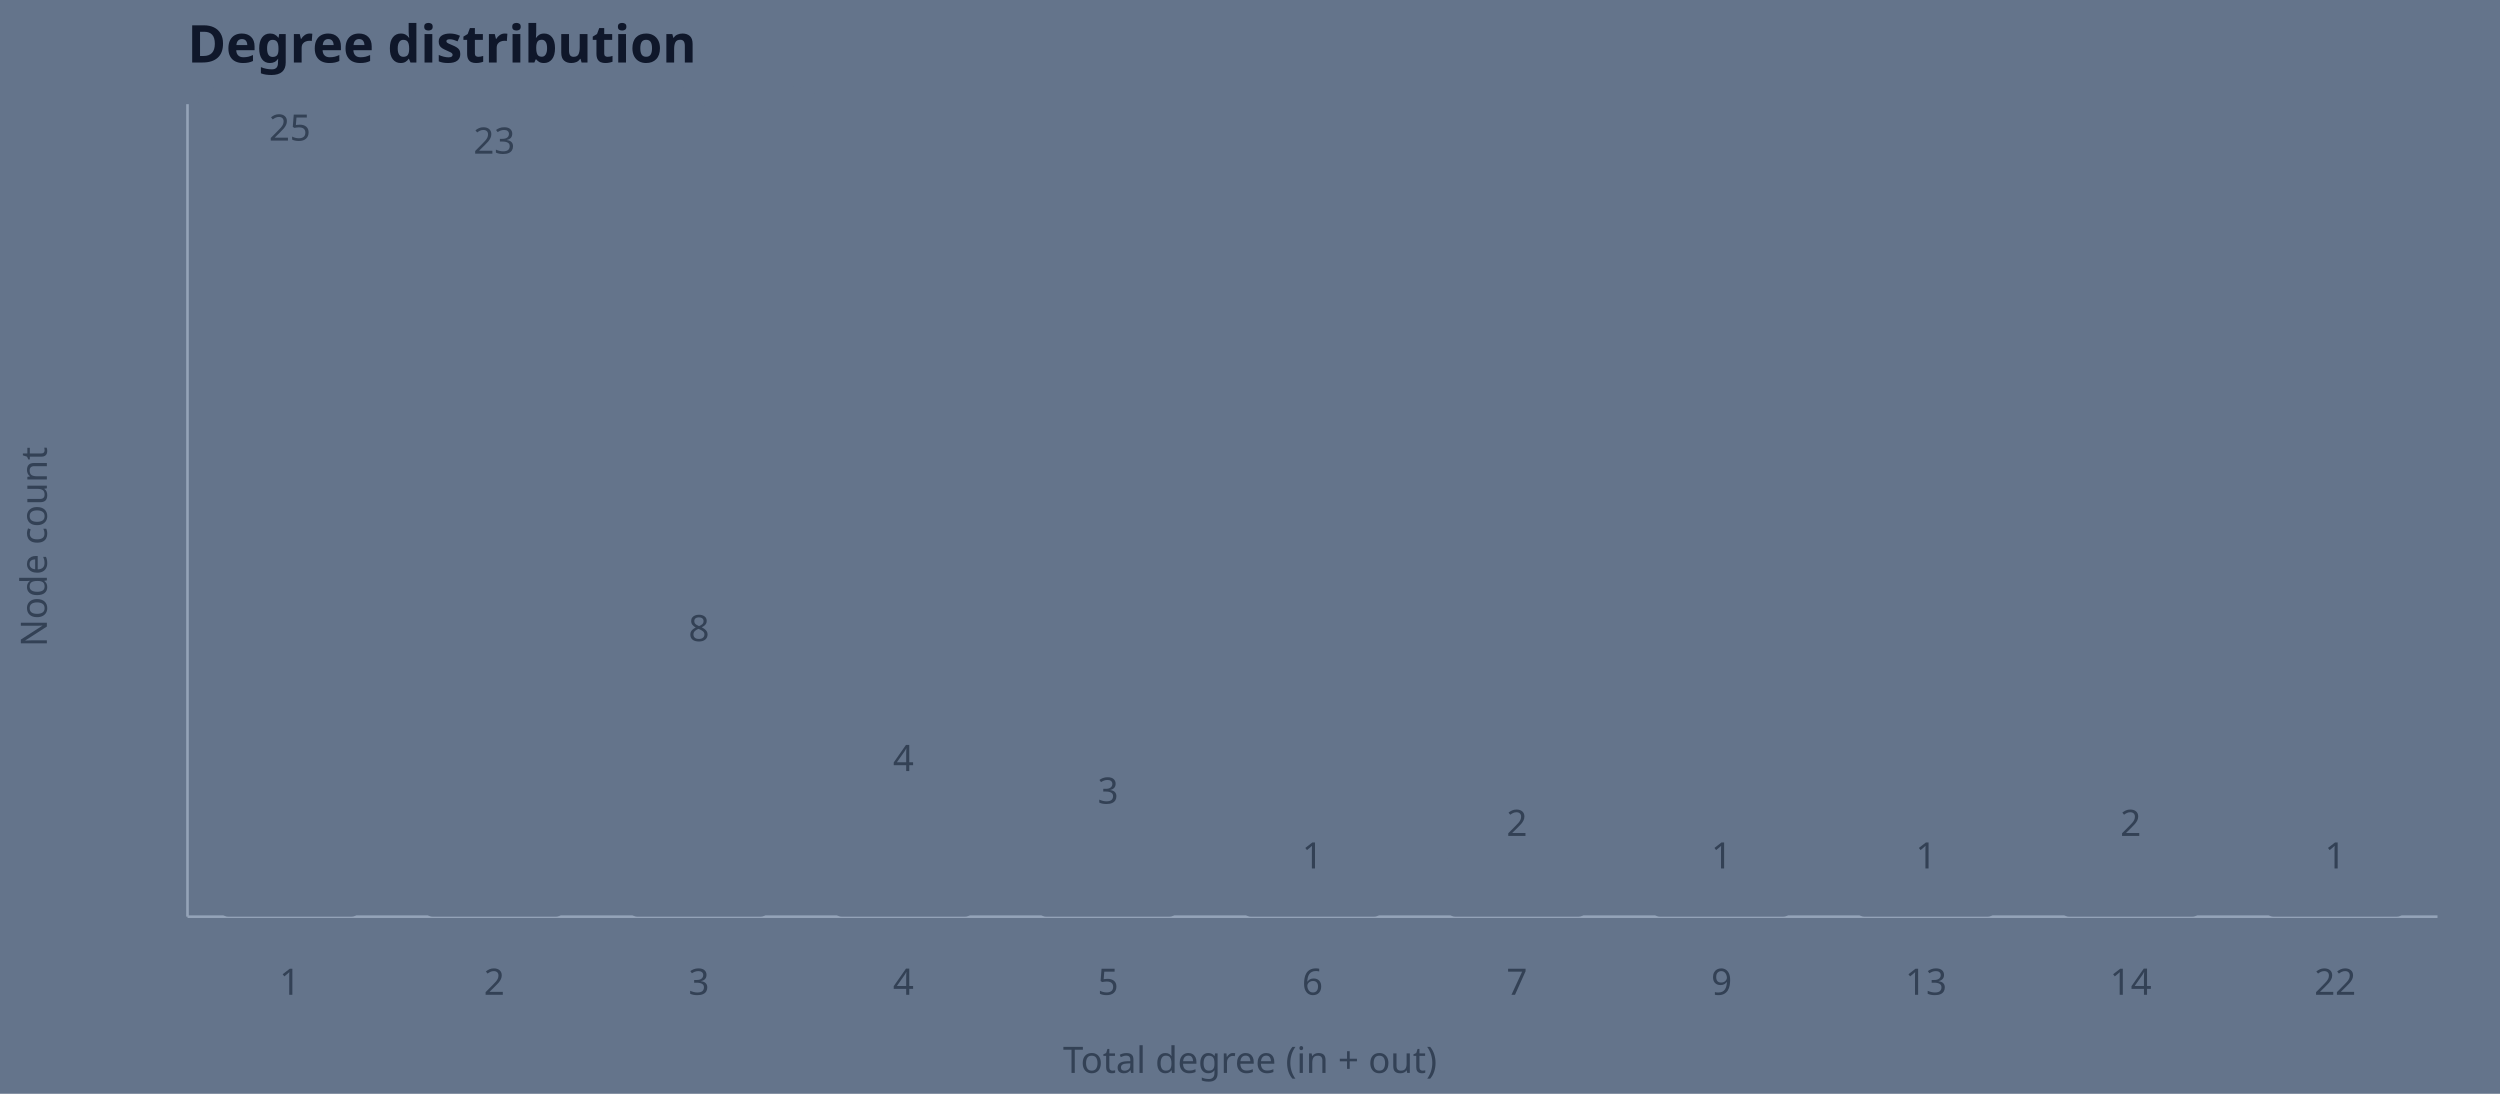
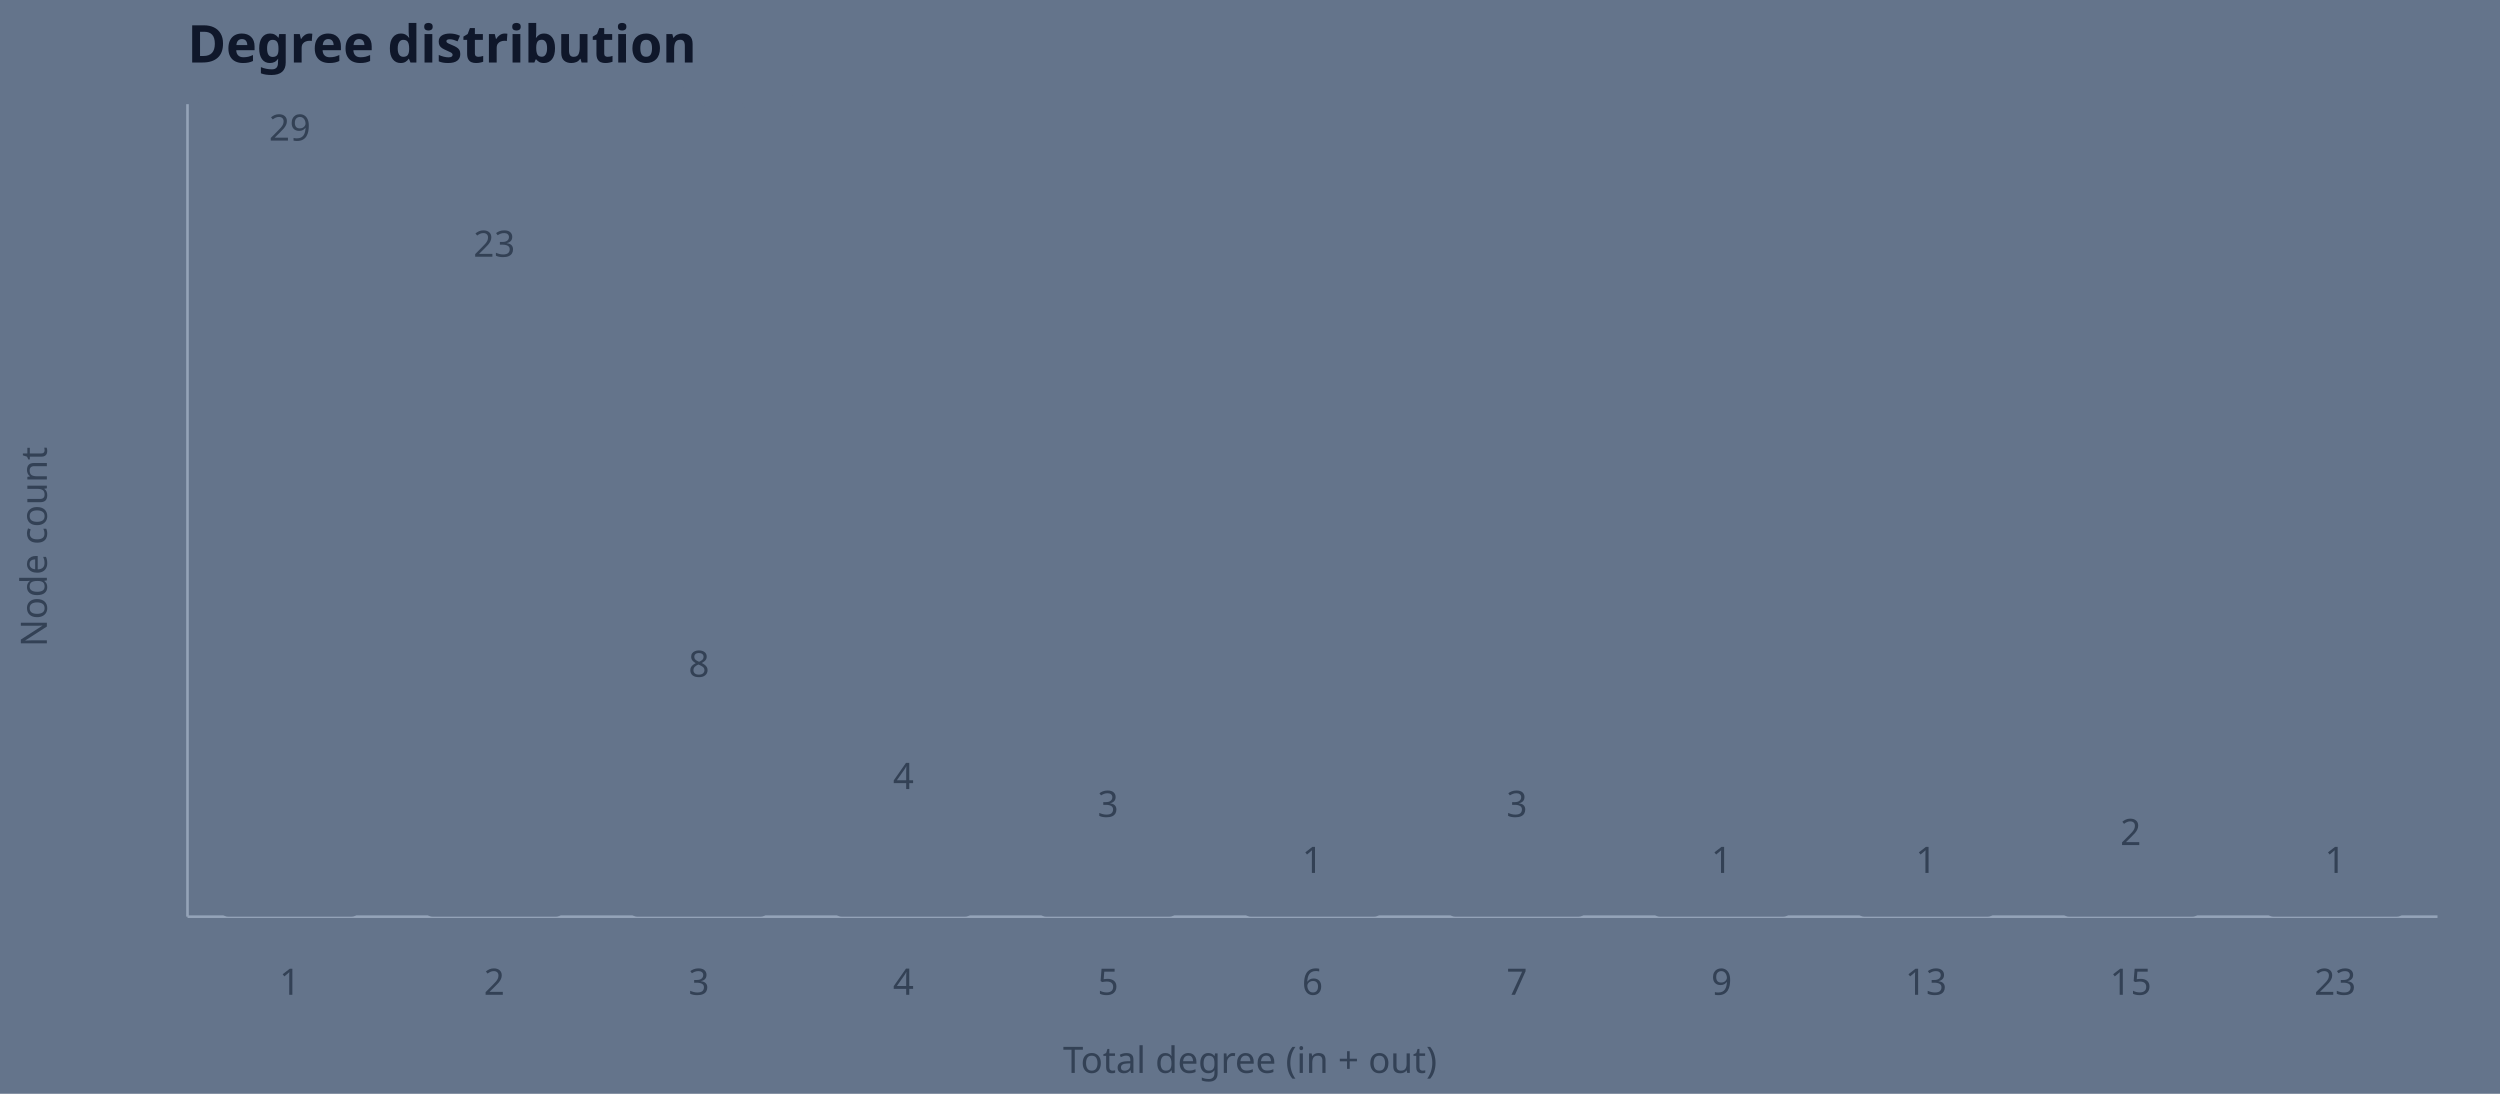
<svg xmlns="http://www.w3.org/2000/svg" viewBox="0 0 960 420" role="img" aria-labelledby="title desc">
  <style>text{font:14px system-ui,sans-serif;fill:#334155}rect{fill:#64748b}line{stroke:#94a3b8;stroke-width:1}.title{font-size:20px;font-weight:700;fill:#0f172a}.sub{font-size:13px;fill:#64748b}</style>
  <rect width="100%" height="100%" fill="#fff" />
  <text class="title" x="72" y="24">Degree distribution</text>
-   <text class="sub" x="72" y="42">71 nodes · 109 edges · density 0.021932</text>
+   <text class="sub" x="72" y="42">76 nodes · 116 edges · density 0.020351</text>
  <line x1="72" y1="352" x2="936" y2="352" />
  <line x1="72" y1="40" x2="72" y2="352" />
  <rect x="84.6" y="40.0" width="53.4" height="312.0" rx="3" />
-   <rect x="163.1" y="65.0" width="53.4" height="287.0" rx="3" />
-   <rect x="241.7" y="252.2" width="53.4" height="99.8" rx="3" />
-   <rect x="320.2" y="302.1" width="53.4" height="49.9" rx="3" />
-   <rect x="398.7" y="314.6" width="53.4" height="37.4" rx="3" />
-   <rect x="477.3" y="339.5" width="53.4" height="12.5" rx="3" />
-   <rect x="555.8" y="327.0" width="53.4" height="25.0" rx="3" />
-   <rect x="634.4" y="339.5" width="53.4" height="12.5" rx="3" />
-   <rect x="712.9" y="339.5" width="53.4" height="12.5" rx="3" />
-   <rect x="791.5" y="327.0" width="53.4" height="25.0" rx="3" />
-   <rect x="870.0" y="339.5" width="53.4" height="12.5" rx="3" />
+   <rect x="163.1" y="104.6" width="53.4" height="247.4" rx="3" />
+   <rect x="241.7" y="265.9" width="53.4" height="86.1" rx="3" />
+   <rect x="320.2" y="309.0" width="53.4" height="43.0" rx="3" />
+   <rect x="398.7" y="319.7" width="53.4" height="32.3" rx="3" />
+   <rect x="477.3" y="341.2" width="53.4" height="10.8" rx="3" />
+   <rect x="555.8" y="319.7" width="53.4" height="32.3" rx="3" />
+   <rect x="634.4" y="341.2" width="53.4" height="10.8" rx="3" />
+   <rect x="712.9" y="341.2" width="53.4" height="10.8" rx="3" />
+   <rect x="791.5" y="330.5" width="53.4" height="21.5" rx="3" />
+   <rect x="870.0" y="341.2" width="53.4" height="10.8" rx="3" />
  <text x="111.3" y="382" text-anchor="middle">1</text>
-   <text x="111.3" y="54.0" text-anchor="middle">25</text>
+   <text x="111.3" y="54.0" text-anchor="middle">29</text>
  <text x="189.8" y="382" text-anchor="middle">2</text>
-   <text x="189.8" y="59.0" text-anchor="middle">23</text>
+   <text x="189.8" y="98.6" text-anchor="middle">23</text>
  <text x="268.4" y="382" text-anchor="middle">3</text>
-   <text x="268.4" y="246.2" text-anchor="middle">8</text>
+   <text x="268.4" y="259.9" text-anchor="middle">8</text>
  <text x="346.9" y="382" text-anchor="middle">4</text>
-   <text x="346.9" y="296.1" text-anchor="middle">4</text>
+   <text x="346.9" y="303.0" text-anchor="middle">4</text>
  <text x="425.5" y="382" text-anchor="middle">5</text>
-   <text x="425.5" y="308.6" text-anchor="middle">3</text>
+   <text x="425.5" y="313.7" text-anchor="middle">3</text>
  <text x="504.0" y="382" text-anchor="middle">6</text>
-   <text x="504.0" y="333.5" text-anchor="middle">1</text>
+   <text x="504.0" y="335.2" text-anchor="middle">1</text>
  <text x="582.5" y="382" text-anchor="middle">7</text>
-   <text x="582.5" y="321.0" text-anchor="middle">2</text>
+   <text x="582.5" y="313.7" text-anchor="middle">3</text>
  <text x="661.1" y="382" text-anchor="middle">9</text>
-   <text x="661.1" y="333.5" text-anchor="middle">1</text>
+   <text x="661.1" y="335.2" text-anchor="middle">1</text>
  <text x="739.6" y="382" text-anchor="middle">13</text>
-   <text x="739.6" y="333.5" text-anchor="middle">1</text>
-   <text x="818.2" y="382" text-anchor="middle">14</text>
-   <text x="818.2" y="321.0" text-anchor="middle">2</text>
-   <text x="896.7" y="382" text-anchor="middle">22</text>
-   <text x="896.7" y="333.5" text-anchor="middle">1</text>
-   <text x="480.0" y="412" text-anchor="middle">Total degree (in + out)</text>
-   <text transform="translate(18 210.0) rotate(-90)" text-anchor="middle">Node count</text>
+   <text x="739.6" y="335.2" text-anchor="middle">1</text>
+   <text x="818.2" y="382" text-anchor="middle">15</text>
+   <text x="818.2" y="324.5" text-anchor="middle">2</text>
+   <text x="896.7" y="382" text-anchor="middle">23</text>
+   <text x="896.7" y="335.2" text-anchor="middle">1</text>
+   <text x="480" y="412" text-anchor="middle">Total degree (in + out)</text>
+   <text transform="translate(18 210) rotate(-90)" text-anchor="middle">Node count</text>
</svg>
